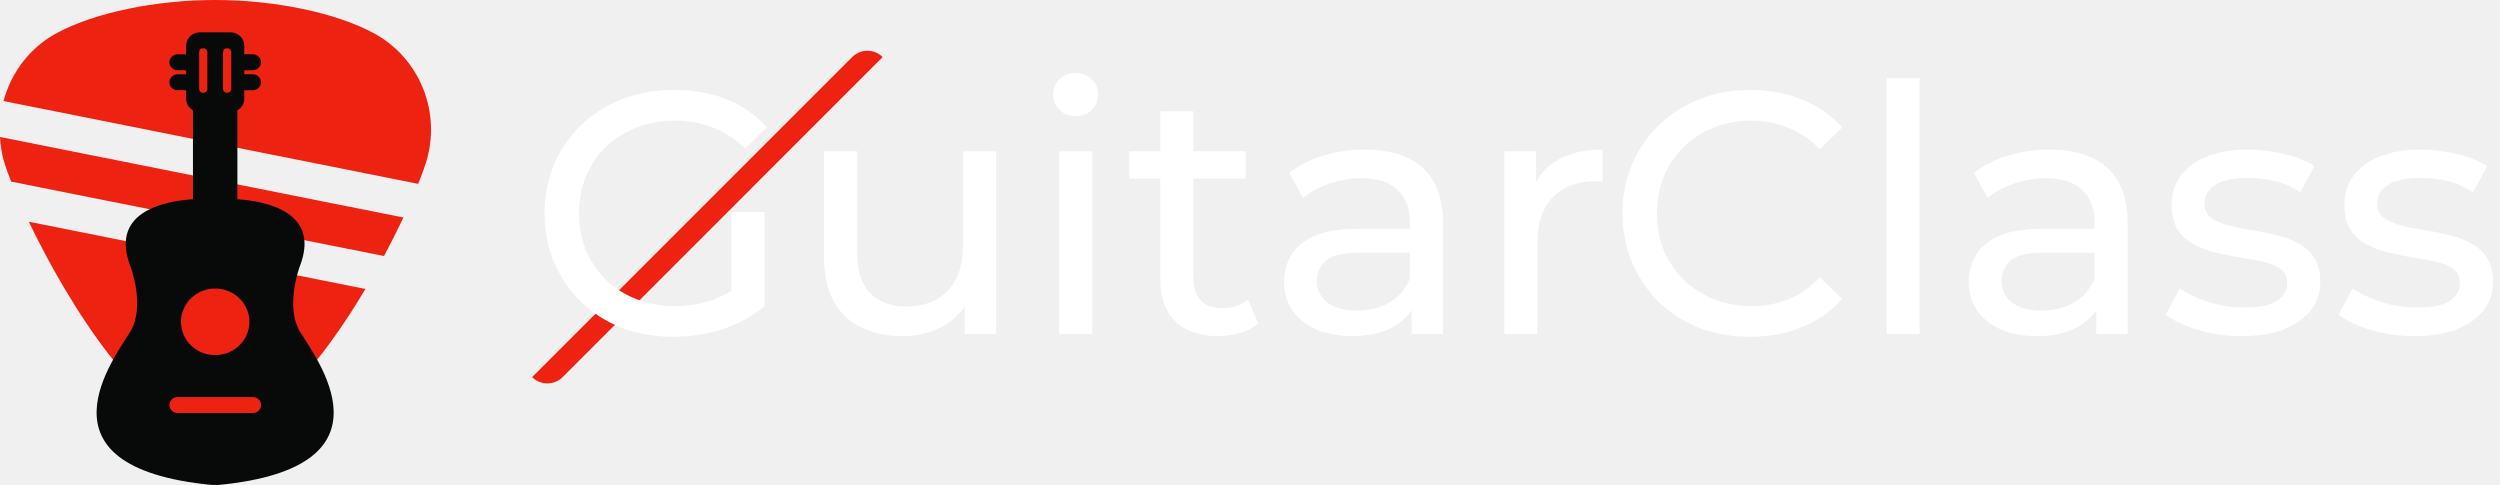
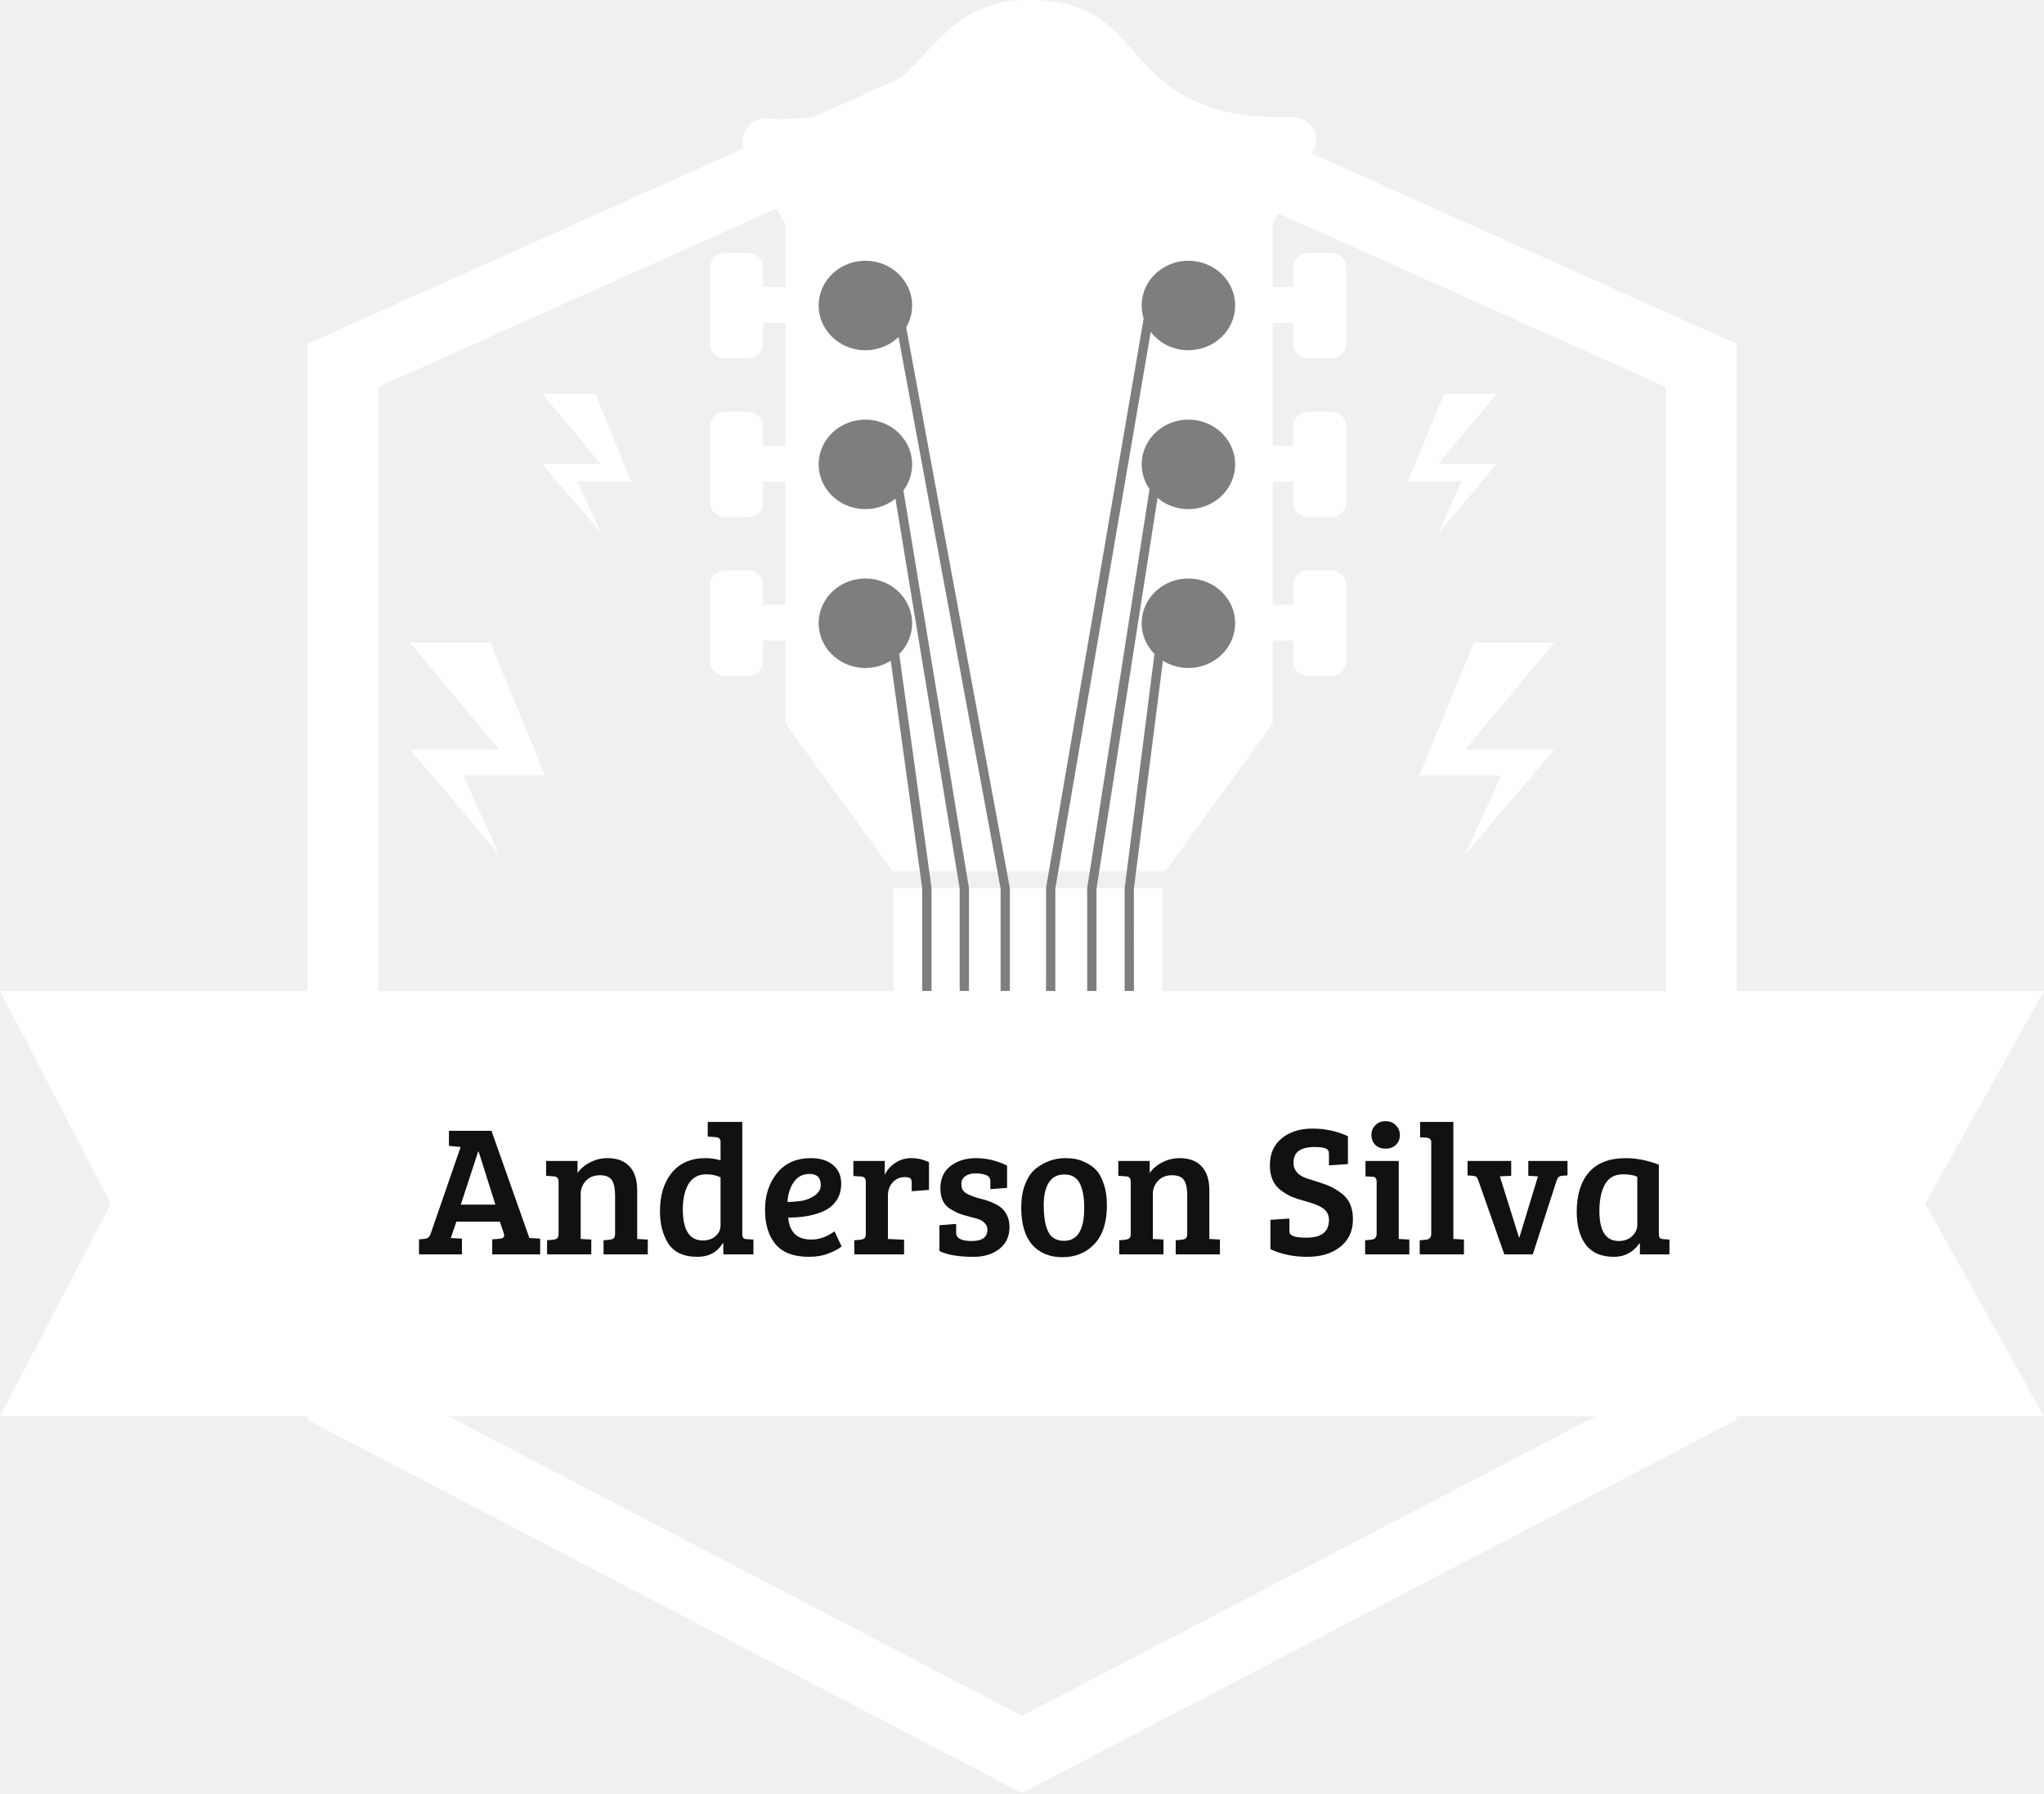
- <svg xmlns="http://www.w3.org/2000/svg" width="232" height="45" viewBox="0 0 232 45" fill="none">
-   <path d="M49.383 34.996L79.082 5.297C79.863 4.516 81.129 4.516 81.91 5.297L52.212 34.996C51.43 35.777 50.164 35.777 49.383 34.996Z" fill="#EE2211" />
-   <path d="M62.472 31.256C60.744 31.256 59.155 30.979 57.704 30.424C56.253 29.848 54.995 29.048 53.928 28.024C52.861 26.979 52.029 25.763 51.432 24.376C50.835 22.989 50.536 21.464 50.536 19.8C50.536 18.136 50.835 16.611 51.432 15.224C52.029 13.837 52.861 12.632 53.928 11.608C55.016 10.563 56.285 9.763 57.736 9.208C59.187 8.632 60.787 8.344 62.536 8.344C64.307 8.344 65.928 8.632 67.4 9.208C68.872 9.784 70.12 10.648 71.144 11.8L69.16 13.784C68.243 12.888 67.24 12.237 66.152 11.832C65.085 11.405 63.923 11.192 62.664 11.192C61.384 11.192 60.189 11.405 59.08 11.832C57.992 12.259 57.043 12.856 56.232 13.624C55.443 14.392 54.824 15.309 54.376 16.376C53.949 17.421 53.736 18.563 53.736 19.8C53.736 21.016 53.949 22.157 54.376 23.224C54.824 24.269 55.443 25.187 56.232 25.976C57.043 26.744 57.992 27.341 59.08 27.768C60.168 28.195 61.352 28.408 62.632 28.408C63.827 28.408 64.968 28.227 66.056 27.864C67.165 27.48 68.189 26.851 69.128 25.976L70.952 28.408C69.843 29.347 68.541 30.061 67.048 30.552C65.576 31.021 64.051 31.256 62.472 31.256ZM67.88 27.992V19.672H70.952V28.408L67.88 27.992Z" fill="white" />
-   <path d="M83.767 31.192C82.316 31.192 81.036 30.925 79.927 30.392C78.839 29.859 77.985 29.048 77.367 27.96C76.769 26.851 76.471 25.464 76.471 23.8V14.04H79.543V23.448C79.543 25.112 79.937 26.36 80.727 27.192C81.537 28.024 82.668 28.44 84.119 28.44C85.185 28.44 86.113 28.227 86.903 27.8C87.692 27.352 88.3 26.712 88.727 25.88C89.153 25.027 89.367 24.003 89.367 22.808V14.04H92.439V31H89.527V26.424L90.007 27.64C89.452 28.771 88.62 29.645 87.511 30.264C86.401 30.883 85.153 31.192 83.767 31.192Z" fill="white" />
-   <path d="M98.287 31V14.04H101.359V31H98.287ZM99.823 10.776C99.226 10.776 98.724 10.584 98.319 10.2C97.935 9.816 97.743 9.347 97.743 8.792C97.743 8.216 97.935 7.736 98.319 7.352C98.724 6.968 99.226 6.776 99.823 6.776C100.42 6.776 100.911 6.968 101.295 7.352C101.7 7.715 101.903 8.173 101.903 8.728C101.903 9.304 101.711 9.795 101.327 10.2C100.943 10.584 100.442 10.776 99.823 10.776Z" fill="white" />
-   <path d="M113.049 31.192C111.342 31.192 110.019 30.733 109.08 29.816C108.142 28.899 107.673 27.587 107.673 25.88V10.328H110.744V25.752C110.744 26.669 110.969 27.373 111.417 27.864C111.886 28.355 112.547 28.6 113.4 28.6C114.36 28.6 115.16 28.333 115.8 27.8L116.76 30.008C116.291 30.413 115.726 30.712 115.064 30.904C114.424 31.096 113.753 31.192 113.049 31.192ZM104.793 16.568V14.04H115.608V16.568H104.793Z" fill="white" />
-   <path d="M131.003 31V27.416L130.842 26.744V20.632C130.842 19.331 130.459 18.328 129.691 17.624C128.944 16.899 127.813 16.536 126.299 16.536C125.296 16.536 124.314 16.707 123.354 17.048C122.394 17.368 121.584 17.805 120.923 18.36L119.643 16.056C120.517 15.352 121.563 14.819 122.779 14.456C124.016 14.072 125.306 13.88 126.65 13.88C128.976 13.88 130.768 14.445 132.027 15.576C133.285 16.707 133.915 18.435 133.915 20.76V31H131.003ZM125.435 31.192C124.176 31.192 123.066 30.979 122.106 30.552C121.168 30.125 120.442 29.539 119.93 28.792C119.418 28.024 119.162 27.16 119.162 26.2C119.162 25.283 119.376 24.451 119.802 23.704C120.25 22.957 120.965 22.36 121.947 21.912C122.949 21.464 124.293 21.24 125.979 21.24H131.355V23.448H126.106C124.57 23.448 123.536 23.704 123.003 24.216C122.469 24.728 122.202 25.347 122.202 26.072C122.202 26.904 122.533 27.576 123.195 28.088C123.856 28.579 124.773 28.824 125.947 28.824C127.099 28.824 128.101 28.568 128.954 28.056C129.829 27.544 130.458 26.797 130.842 25.816L131.451 27.928C131.045 28.931 130.331 29.731 129.307 30.328C128.283 30.904 126.992 31.192 125.435 31.192Z" fill="white" />
-   <path d="M139.6 31V14.04H142.544V18.648L142.255 17.496C142.725 16.323 143.514 15.427 144.624 14.808C145.733 14.189 147.098 13.88 148.719 13.88V16.856C148.591 16.835 148.463 16.824 148.335 16.824C148.229 16.824 148.122 16.824 148.016 16.824C146.373 16.824 145.071 17.315 144.111 18.296C143.151 19.277 142.671 20.696 142.671 22.552V31H139.6Z" fill="white" />
-   <path d="M162.407 31.256C160.701 31.256 159.122 30.979 157.671 30.424C156.242 29.848 154.994 29.048 153.927 28.024C152.882 26.979 152.061 25.763 151.463 24.376C150.866 22.989 150.567 21.464 150.567 19.8C150.567 18.136 150.866 16.611 151.463 15.224C152.061 13.837 152.893 12.632 153.959 11.608C155.026 10.563 156.274 9.763 157.703 9.208C159.154 8.632 160.733 8.344 162.439 8.344C164.167 8.344 165.757 8.643 167.207 9.24C168.679 9.816 169.927 10.68 170.951 11.832L168.871 13.848C168.018 12.952 167.058 12.291 165.991 11.864C164.925 11.416 163.783 11.192 162.567 11.192C161.309 11.192 160.135 11.405 159.047 11.832C157.981 12.259 157.053 12.856 156.263 13.624C155.474 14.392 154.855 15.309 154.407 16.376C153.981 17.421 153.767 18.563 153.767 19.8C153.767 21.037 153.981 22.189 154.407 23.256C154.855 24.301 155.474 25.208 156.263 25.976C157.053 26.744 157.981 27.341 159.047 27.768C160.135 28.195 161.309 28.408 162.567 28.408C163.783 28.408 164.925 28.195 165.991 27.768C167.058 27.32 168.018 26.637 168.871 25.72L170.951 27.736C169.927 28.888 168.679 29.763 167.207 30.36C165.757 30.957 164.157 31.256 162.407 31.256Z" fill="white" />
-   <path d="M175.068 31V7.256H178.14V31H175.068Z" fill="white" />
-   <path d="M194.534 31V27.416L194.374 26.744V20.632C194.374 19.331 193.99 18.328 193.222 17.624C192.475 16.899 191.344 16.536 189.83 16.536C188.827 16.536 187.846 16.707 186.886 17.048C185.926 17.368 185.115 17.805 184.454 18.36L183.174 16.056C184.048 15.352 185.094 14.819 186.31 14.456C187.547 14.072 188.838 13.88 190.182 13.88C192.507 13.88 194.299 14.445 195.558 15.576C196.816 16.707 197.446 18.435 197.446 20.76V31H194.534ZM188.966 31.192C187.707 31.192 186.598 30.979 185.638 30.552C184.699 30.125 183.974 29.539 183.462 28.792C182.95 28.024 182.694 27.16 182.694 26.2C182.694 25.283 182.907 24.451 183.334 23.704C183.782 22.957 184.496 22.36 185.478 21.912C186.48 21.464 187.824 21.24 189.51 21.24H194.886V23.448H189.638C188.102 23.448 187.067 23.704 186.534 24.216C186 24.728 185.734 25.347 185.734 26.072C185.734 26.904 186.064 27.576 186.726 28.088C187.387 28.579 188.304 28.824 189.478 28.824C190.63 28.824 191.632 28.568 192.486 28.056C193.36 27.544 193.99 26.797 194.374 25.816L194.982 27.928C194.576 28.931 193.862 29.731 192.838 30.328C191.814 30.904 190.523 31.192 188.966 31.192Z" fill="white" />
-   <path d="M207.995 31.192C206.587 31.192 205.243 31 203.963 30.616C202.704 30.232 201.712 29.763 200.987 29.208L202.267 26.776C202.992 27.267 203.888 27.683 204.955 28.024C206.021 28.365 207.109 28.536 208.219 28.536C209.648 28.536 210.672 28.333 211.291 27.928C211.931 27.523 212.251 26.957 212.251 26.232C212.251 25.699 212.059 25.283 211.675 24.984C211.291 24.685 210.779 24.461 210.139 24.312C209.52 24.163 208.827 24.035 208.059 23.928C207.291 23.8 206.523 23.651 205.755 23.48C204.987 23.288 204.283 23.032 203.643 22.712C203.003 22.371 202.491 21.912 202.107 21.336C201.723 20.739 201.531 19.949 201.531 18.968C201.531 17.944 201.819 17.048 202.395 16.28C202.971 15.512 203.781 14.925 204.827 14.52C205.893 14.093 207.152 13.88 208.603 13.88C209.712 13.88 210.832 14.019 211.963 14.296C213.115 14.552 214.053 14.925 214.779 15.416L213.467 17.848C212.699 17.336 211.899 16.984 211.067 16.792C210.235 16.6 209.403 16.504 208.571 16.504C207.227 16.504 206.224 16.728 205.563 17.176C204.901 17.603 204.571 18.157 204.571 18.84C204.571 19.416 204.763 19.864 205.147 20.184C205.552 20.483 206.064 20.717 206.683 20.888C207.323 21.059 208.027 21.208 208.795 21.336C209.563 21.443 210.331 21.592 211.099 21.784C211.867 21.955 212.56 22.2 213.179 22.52C213.819 22.84 214.331 23.288 214.715 23.864C215.12 24.44 215.323 25.208 215.323 26.168C215.323 27.192 215.024 28.077 214.427 28.824C213.829 29.571 212.987 30.157 211.899 30.584C210.811 30.989 209.509 31.192 207.995 31.192Z" fill="white" />
-   <path d="M224.026 31.192C222.618 31.192 221.274 31 219.994 30.616C218.735 30.232 217.743 29.763 217.018 29.208L218.298 26.776C219.023 27.267 219.919 27.683 220.986 28.024C222.053 28.365 223.141 28.536 224.25 28.536C225.679 28.536 226.703 28.333 227.322 27.928C227.962 27.523 228.282 26.957 228.282 26.232C228.282 25.699 228.09 25.283 227.706 24.984C227.322 24.685 226.81 24.461 226.17 24.312C225.551 24.163 224.858 24.035 224.09 23.928C223.322 23.8 222.554 23.651 221.786 23.48C221.018 23.288 220.314 23.032 219.674 22.712C219.034 22.371 218.522 21.912 218.138 21.336C217.754 20.739 217.562 19.949 217.562 18.968C217.562 17.944 217.85 17.048 218.426 16.28C219.002 15.512 219.813 14.925 220.858 14.52C221.925 14.093 223.183 13.88 224.634 13.88C225.743 13.88 226.863 14.019 227.994 14.296C229.146 14.552 230.085 14.925 230.81 15.416L229.498 17.848C228.73 17.336 227.93 16.984 227.098 16.792C226.266 16.6 225.434 16.504 224.602 16.504C223.258 16.504 222.255 16.728 221.594 17.176C220.933 17.603 220.602 18.157 220.602 18.84C220.602 19.416 220.794 19.864 221.178 20.184C221.583 20.483 222.095 20.717 222.714 20.888C223.354 21.059 224.058 21.208 224.826 21.336C225.594 21.443 226.362 21.592 227.13 21.784C227.898 21.955 228.591 22.2 229.21 22.52C229.85 22.84 230.362 23.288 230.746 23.864C231.151 24.44 231.354 25.208 231.354 26.168C231.354 27.192 231.055 28.077 230.458 28.824C229.861 29.571 229.018 30.157 227.93 30.584C226.842 30.989 225.541 31.192 224.026 31.192Z" fill="white" />
-   <path d="M34.653 3.062C31.126 1.173 25.493 0 19.952 0C14.457 0 8.854 1.16 5.337 3.03C2.775 4.392 1.039 6.727 0.325 9.377L38.808 17.063C39.09 16.363 39.322 15.735 39.492 15.212C41.026 10.497 38.992 5.387 34.653 3.062Z" fill="#EE2211" />
-   <path d="M19.949 40H19.961C24.702 40 29.983 33.427 33.91 26.818L2.675 20.578C6.436 28.433 13.674 39.997 19.949 40Z" fill="#EE2211" />
-   <path d="M0.456 15.271C0.604 15.726 0.801 16.262 1.035 16.852L35.634 23.762C36.3 22.519 36.903 21.314 37.435 20.187L0 12.71C0.055 13.566 0.179 14.422 0.456 15.271Z" fill="#EE2211" />
-   <path d="M27.811 30.731C26.452 28.401 27.811 24.747 27.811 24.747C29.755 19.784 24.955 18.699 22.031 18.486H22.03V10.24C22.411 10.029 22.67 9.631 22.67 9.167V8.374H23.459C23.88 8.374 24.221 8.043 24.221 7.633C24.221 7.222 23.88 6.891 23.459 6.891H22.67V6.52H23.459C23.88 6.52 24.221 6.189 24.221 5.779C24.221 5.37 23.88 5.038 23.459 5.038H22.67V4.23C22.67 3.555 22.099 3 21.392 3H18.536C17.843 3 17.272 3.555 17.272 4.23V5.038H16.483C16.061 5.038 15.722 5.369 15.722 5.779C15.722 6.189 16.062 6.52 16.483 6.52H17.272V6.891H16.483C16.061 6.891 15.722 7.222 15.722 7.632C15.722 8.043 16.062 8.373 16.483 8.373H17.272V9.167C17.272 9.628 17.529 10.023 17.906 10.236V18.486C14.981 18.686 10.175 19.773 12.118 24.747C12.118 24.747 13.492 28.401 12.118 30.73C10.758 33.047 2.572 43.345 19.625 45H20.305C37.357 43.345 29.171 33.046 27.811 30.731ZM20.699 4.853C20.699 4.641 20.861 4.482 21.079 4.482C21.283 4.482 21.46 4.641 21.46 4.853V8.241C21.46 8.295 21.447 8.334 21.433 8.374C21.379 8.519 21.242 8.612 21.079 8.612C20.916 8.612 20.78 8.519 20.725 8.374C20.712 8.334 20.699 8.295 20.699 8.241V4.853ZM18.482 4.853C18.482 4.641 18.645 4.482 18.863 4.482C19.066 4.482 19.243 4.641 19.243 4.853V8.241C19.243 8.295 19.23 8.334 19.216 8.374C19.162 8.519 19.026 8.612 18.863 8.612C18.7 8.612 18.563 8.519 18.509 8.374C18.496 8.334 18.482 8.295 18.482 8.241V4.853ZM19.965 26.773C21.719 26.773 23.146 28.162 23.146 29.87C23.146 31.577 21.719 32.954 19.965 32.954C18.211 32.954 16.796 31.577 16.796 29.87C16.796 28.162 18.21 26.773 19.965 26.773ZM23.459 38.328H16.483C16.061 38.328 15.722 37.997 15.722 37.586C15.722 37.176 16.062 36.845 16.483 36.845H23.459C23.88 36.845 24.221 37.176 24.221 37.586C24.221 37.998 23.88 38.328 23.459 38.328Z" fill="#080909" />
+ <svg xmlns="http://www.w3.org/2000/svg" width="220" height="193" viewBox="0 0 220 193" fill="none">
+   <path d="M110 192.973L33.082 152.806V37.01L110 2.542L186.917 37.01V152.806L110 192.973ZM40.704 148.475L110 184.664L179.295 148.475V41.648L110 10.596L40.704 41.648V148.475Z" fill="white" />
+   <path d="M140.813 72.743H143.288C144.174 72.743 144.895 72.056 144.895 71.208V62.942C144.895 62.094 144.176 61.407 143.288 61.407H140.813C139.927 61.407 139.207 62.094 139.207 62.942V71.208C139.209 72.056 139.927 72.743 140.813 72.743Z" fill="white" />
+   <path d="M131.648 68.941H139.209V65.084H131.648V68.941Z" fill="white" />
+   <path d="M140.813 55.645H143.288C144.174 55.645 144.895 54.958 144.895 54.108V45.844C144.895 44.996 144.176 44.307 143.288 44.307H140.813C139.927 44.307 139.207 44.994 139.207 45.844V54.108C139.209 54.958 139.927 55.645 140.813 55.645Z" fill="white" />
+   <path d="M131.648 51.842H139.209V47.985H131.648V51.842Z" fill="white" />
+   <path d="M140.813 38.547H143.288C144.174 38.547 144.895 37.86 144.895 37.012V28.747C144.895 27.898 144.176 27.211 143.288 27.211H140.813C139.927 27.211 139.207 27.898 139.207 28.747V37.012C139.209 37.858 139.927 38.547 140.813 38.547Z" fill="white" />
+   <path d="M131.648 34.745H139.209V30.888H131.648V34.745Z" fill="white" />
+   <path d="M80.508 72.743H78.032C77.146 72.743 76.426 72.056 76.426 71.208V62.943C76.426 62.094 77.144 61.407 78.032 61.407H80.508C81.394 61.407 82.114 62.094 82.114 62.943V71.208C82.114 72.056 81.394 72.743 80.508 72.743Z" fill="white" />
+   <path d="M89.676 65.084H82.115V68.941H89.676V65.084Z" fill="white" />
+   <path d="M80.508 55.645H78.032C77.146 55.645 76.426 54.958 76.426 54.108V45.844C76.426 44.996 77.144 44.307 78.032 44.307H80.508C81.394 44.307 82.114 44.995 82.114 45.844V54.108C82.114 54.958 81.394 55.645 80.508 55.645Z" fill="white" />
+   <path d="M89.676 47.986H82.115V51.843H89.676V47.986Z" fill="white" />
+   <path d="M80.508 38.547H78.032C77.146 38.547 76.426 37.86 76.426 37.012V28.747C76.426 27.898 77.144 27.211 78.032 27.211H80.508C81.394 27.211 82.114 27.898 82.114 28.747V37.012C82.114 37.858 81.394 38.547 80.508 38.547Z" fill="white" />
+   <path d="M89.676 30.886H82.115V34.743H89.676V30.886Z" fill="white" />
+   <path d="M125.431 93.761L136.985 77.867V24.14L141.377 16.199C142.301 14.528 140.998 12.533 139.024 12.591C136.144 12.677 132.385 12.453 129.185 11.147C120.801 7.724 121.702 0 110.76 0C100.916 0 100.367 8.034 92.115 11.4C88.904 12.71 85.354 12.9 82.606 12.763C80.632 12.664 79.317 14.7 80.243 16.372L84.538 24.138V77.865L96.091 93.759L125.431 93.761Z" fill="white" />
+   <path d="M125.098 95.597V117.065C116.774 126.394 110.661 132.482 110.661 132.482C110.661 132.482 104.525 126.365 96.162 116.998V95.597H125.098Z" fill="white" />
+   <path d="M93.778 62.297C92.446 62.135 91.124 62.48 90.062 63.267C89.001 64.055 88.322 65.192 88.153 66.468C87.802 69.102 89.757 71.518 92.509 71.852C92.724 71.877 92.938 71.89 93.147 71.89C95.642 71.89 97.812 70.11 98.136 67.681C98.306 66.406 97.945 65.142 97.122 64.126C96.299 63.109 95.112 62.459 93.778 62.297Z" fill="#7E7E7E" />
+   <path d="M93.778 45.199C92.446 45.037 91.124 45.382 90.062 46.169C89.001 46.957 88.322 48.093 88.153 49.37C87.802 52.004 89.757 54.42 92.509 54.756C92.724 54.781 92.938 54.794 93.147 54.794C95.642 54.794 97.812 53.014 98.136 50.585C98.306 49.31 97.945 48.046 97.122 47.03C96.299 46.011 95.112 45.361 93.778 45.199Z" fill="#7E7E7E" />
+   <path d="M93.778 28.101C92.446 27.939 91.124 28.283 90.062 29.071C89.001 29.859 88.322 30.995 88.153 32.272C87.802 34.905 89.757 37.322 92.509 37.656C92.724 37.681 92.938 37.694 93.147 37.694C95.642 37.694 97.812 35.914 98.136 33.485C98.306 32.21 97.945 30.946 97.122 29.928C96.299 28.913 95.112 28.263 93.778 28.101Z" fill="#7E7E7E" />
+   <path d="M128.545 62.297C127.213 62.135 125.892 62.48 124.829 63.267C123.767 64.055 123.089 65.192 122.92 66.468C122.571 69.102 124.524 71.518 127.276 71.852C127.491 71.877 127.704 71.89 127.914 71.89C130.408 71.89 132.579 70.11 132.903 67.681C133.072 66.406 132.712 65.142 131.889 64.126C131.066 63.109 129.879 62.459 128.545 62.297Z" fill="#7E7E7E" />
+   <path d="M128.545 45.199C127.213 45.037 125.892 45.382 124.829 46.169C123.767 46.957 123.089 48.093 122.92 49.37C122.571 52.004 124.524 54.42 127.276 54.756C127.491 54.781 127.704 54.794 127.914 54.794C130.408 54.794 132.579 53.014 132.903 50.585C133.072 49.31 132.712 48.046 131.889 47.03C131.066 46.011 129.879 45.361 128.545 45.199Z" fill="#7E7E7E" />
+   <path d="M128.545 28.101C127.213 27.939 125.892 28.283 124.829 29.071C123.767 29.859 123.089 30.995 122.92 32.272C122.571 34.905 124.524 37.322 127.276 37.656C127.491 37.681 127.704 37.694 127.914 37.694C130.408 37.694 132.579 35.914 132.903 33.485C133.072 32.21 132.712 30.946 131.889 29.928C131.066 28.913 129.879 28.263 128.545 28.101Z" fill="#7E7E7E" />
+   <path d="M158.632 69.172H167.285L157.7 80.669H167.285L157.7 91.977L161.56 83.46H152.774L158.632 69.172Z" fill="white" />
+   <path d="M155.408 42.385H161.099L154.796 49.946H161.099L154.796 57.385L157.334 51.783H151.556L155.408 42.385Z" fill="white" />
+   <path d="M52.795 69.172H44.144L53.727 80.669H44.144L53.727 91.977L49.867 83.46H58.653L52.795 69.172Z" fill="white" />
+   <path d="M64.065 42.385H58.375L64.678 49.946H58.375L64.678 57.385L62.138 51.783H67.918L64.065 42.385Z" fill="white" />
+   <path d="M95.901 63.989L100.259 95.53V121.53C99.927 121.169 99.588 120.8 99.258 120.425V95.597L94.908 64.115L95.901 63.989Z" fill="#7E7E7E" />
+   <path d="M96.253 46.804L104.293 95.597V125.87C103.969 125.531 103.639 125.17 103.292 124.809V95.634L95.27 46.952L96.253 46.804Z" fill="#7E7E7E" />
+   <path d="M96.77 31.108L108.697 95.597V130.485C108.396 130.175 108.058 129.828 107.696 129.445V95.634L95.785 31.278L96.77 31.108Z" fill="#7E7E7E" />
+   <path d="M124.705 30.777L113.586 95.634V129.489C113.217 129.872 112.885 130.219 112.586 130.529L112.594 95.517L123.72 30.622L124.705 30.777Z" fill="#7E7E7E" />
+   <path d="M125.622 46.951L118.015 95.663V124.823C117.668 125.192 117.338 125.546 117.014 125.892V95.597L124.637 46.813L125.622 46.951Z" fill="#7E7E7E" />
+   <path d="M122.041 95.649L122.049 120.447C121.71 120.822 121.371 121.191 121.048 121.552V95.598L125.067 63.997L126.06 64.115L122.041 95.649Z" fill="#7E7E7E" />
+   <path d="M220 152.427H0L11.921 129.54L0 106.652H220L207.216 129.54L220 152.427Z" fill="white" />
+   <path d="M46.36 132.76L49.58 123.44L48.32 123.32V121.7H52.9L56.98 133.24H57L58.14 133.3V135H52.98V133.38L53.74 133.32C53.967 133.293 54.12 133.24 54.2 133.16C54.28 133.08 54.287 132.933 54.22 132.72L53.8 131.48H49.12L48.52 133.24L49.72 133.3V135H45.1V133.38L45.76 133.32C46.04 133.293 46.24 133.107 46.36 132.76ZM51.46 123.94L49.6 129.64H53.32L51.52 123.94H51.46Z" fill="#111111" />
+   <path d="M58.782 126.54V124.94H62.162V126.24C62.509 125.747 62.969 125.36 63.542 125.08C64.115 124.787 64.736 124.64 65.402 124.64C66.415 124.64 67.195 124.933 67.742 125.52C68.302 126.093 68.582 126.96 68.582 128.12V133.34L69.722 133.4V135H64.962V133.48L65.622 133.42C65.822 133.393 65.969 133.34 66.062 133.26C66.156 133.167 66.202 133 66.202 132.76V128.64C66.202 127.907 66.089 127.367 65.862 127.02C65.635 126.66 65.202 126.48 64.562 126.48C63.935 126.48 63.435 126.68 63.062 127.08C62.689 127.48 62.502 127.953 62.502 128.5V133.34L63.642 133.4V135H58.882V133.48L59.542 133.42C59.742 133.393 59.889 133.34 59.982 133.26C60.075 133.167 60.122 133 60.122 132.76V127.22C60.122 126.82 59.956 126.613 59.622 126.6L58.782 126.54Z" fill="#111111" />
+   <path d="M75.914 124.64C76.488 124.64 77.034 124.72 77.554 124.88V122.86C77.554 122.567 77.381 122.407 77.034 122.38L76.174 122.32V120.74H79.894V132.9C79.908 133.207 80.074 133.36 80.394 133.36L81.094 133.4V135H77.854V133.82L77.794 133.8C77.194 134.773 76.288 135.26 75.074 135.26C73.554 135.26 72.488 134.753 71.874 133.74C71.314 132.82 71.034 131.693 71.034 130.36C71.034 128.627 71.461 127.24 72.314 126.2C73.181 125.16 74.381 124.64 75.914 124.64ZM77.554 131.88V126.7C77.074 126.487 76.568 126.38 76.034 126.38C75.154 126.38 74.508 126.733 74.094 127.44C73.694 128.147 73.494 129.047 73.494 130.14C73.494 132.38 74.214 133.5 75.654 133.5C76.201 133.5 76.654 133.347 77.014 133.04C77.374 132.72 77.554 132.333 77.554 131.88Z" fill="#111111" />
+   <path d="M87.282 124.64C88.282 124.64 89.075 124.887 89.662 125.38C90.248 125.86 90.542 126.54 90.542 127.42C90.542 128.007 90.415 128.527 90.162 128.98C89.908 129.42 89.595 129.767 89.222 130.02C88.848 130.273 88.395 130.48 87.862 130.64C86.968 130.907 85.962 131.04 84.842 131.04C84.882 131.747 85.102 132.32 85.502 132.76C85.902 133.187 86.515 133.4 87.342 133.4C88.168 133.4 88.995 133.107 89.822 132.52L90.582 134.14C90.315 134.38 89.862 134.627 89.222 134.88C88.595 135.133 87.875 135.26 87.062 135.26C85.435 135.26 84.242 134.813 83.482 133.92C82.722 133.013 82.342 131.773 82.342 130.2C82.342 128.627 82.775 127.307 83.642 126.24C84.508 125.173 85.722 124.64 87.282 124.64ZM86.362 129.22C86.855 129.127 87.308 128.933 87.722 128.64C88.135 128.333 88.342 127.973 88.342 127.56C88.342 126.747 87.942 126.34 87.142 126.34C86.395 126.34 85.822 126.64 85.422 127.24C85.022 127.827 84.802 128.533 84.762 129.36C85.348 129.347 85.882 129.3 86.362 129.22Z" fill="#111111" />
+   <path d="M93.189 132.76V127.22C93.189 127.007 93.149 126.86 93.069 126.78C93.002 126.687 92.876 126.633 92.689 126.62L91.849 126.56V124.94H95.229V126.44C95.469 125.92 95.842 125.493 96.349 125.16C96.856 124.813 97.436 124.64 98.089 124.64C98.756 124.64 99.389 124.787 99.989 125.08V128.06L98.129 128.2V127.28C98.129 127.013 98.062 126.847 97.929 126.78C97.782 126.713 97.602 126.68 97.389 126.68C96.856 126.68 96.416 126.873 96.069 127.26C95.736 127.633 95.569 128.113 95.569 128.7V133.34L97.309 133.42V135H91.949V133.48L92.609 133.42C92.809 133.393 92.956 133.34 93.049 133.26C93.142 133.167 93.189 133 93.189 132.76Z" fill="#111111" />
+   <path d="M106.134 126.46C105.814 126.34 105.428 126.28 104.974 126.28C104.521 126.28 104.154 126.387 103.874 126.6C103.608 126.8 103.474 127.053 103.474 127.36C103.474 127.653 103.521 127.887 103.614 128.06C103.721 128.22 103.881 128.36 104.094 128.48C104.428 128.653 104.828 128.807 105.294 128.94C105.761 129.06 106.108 129.16 106.334 129.24C106.561 129.307 106.841 129.427 107.174 129.6C107.521 129.773 107.781 129.96 107.954 130.16C108.421 130.653 108.654 131.287 108.654 132.06C108.654 133.06 108.288 133.847 107.554 134.42C106.834 134.98 105.914 135.26 104.794 135.26C103.168 135.26 101.941 135.053 101.114 134.64V131.86L102.914 131.72V132.68C102.914 133.267 103.474 133.56 104.594 133.56C105.714 133.56 106.274 133.153 106.274 132.34C106.274 132.047 106.174 131.807 105.974 131.62C105.788 131.433 105.601 131.307 105.414 131.24C105.228 131.173 105.001 131.107 104.734 131.04C104.481 130.973 104.228 130.907 103.974 130.84C103.734 130.773 103.468 130.687 103.174 130.58C102.894 130.46 102.581 130.293 102.234 130.08C101.554 129.64 101.214 128.907 101.214 127.88C101.214 126.84 101.581 126.04 102.314 125.48C103.048 124.92 103.968 124.64 105.074 124.64C106.194 124.64 107.301 124.907 108.394 125.44V127.84L106.594 127.98V127.14C106.594 126.807 106.441 126.58 106.134 126.46Z" fill="#111111" />
+   <path d="M114.518 133.54C115.971 133.54 116.698 132.367 116.698 130.02C116.698 128.833 116.531 127.933 116.198 127.32C115.878 126.707 115.331 126.4 114.558 126.4C113.798 126.4 113.238 126.693 112.878 127.28C112.518 127.867 112.338 128.667 112.338 129.68C112.338 131.56 112.684 132.74 113.378 133.22C113.684 133.433 114.064 133.54 114.518 133.54ZM109.918 129.96C109.918 128.973 110.064 128.12 110.358 127.4C110.651 126.667 111.044 126.107 111.538 125.72C112.484 125 113.531 124.64 114.678 124.64C115.478 124.64 116.151 124.773 116.698 125.04C117.258 125.293 117.691 125.593 117.998 125.94C118.318 126.273 118.584 126.767 118.798 127.42C119.024 128.06 119.138 128.82 119.138 129.7C119.138 131.54 118.691 132.933 117.798 133.88C116.904 134.827 115.758 135.3 114.358 135.3C112.971 135.3 111.884 134.853 111.098 133.96C110.311 133.053 109.918 131.72 109.918 129.96Z" fill="#111111" />
+   <path d="M120.364 126.54V124.94H123.744V126.24C124.091 125.747 124.551 125.36 125.124 125.08C125.698 124.787 126.318 124.64 126.984 124.64C127.998 124.64 128.778 124.933 129.324 125.52C129.884 126.093 130.164 126.96 130.164 128.12V133.34L131.304 133.4V135H126.544V133.48L127.204 133.42C127.404 133.393 127.551 133.34 127.644 133.26C127.738 133.167 127.784 133 127.784 132.76V128.64C127.784 127.907 127.671 127.367 127.444 127.02C127.218 126.66 126.784 126.48 126.144 126.48C125.518 126.48 125.018 126.68 124.644 127.08C124.271 127.48 124.084 127.953 124.084 128.5V133.34L125.224 133.4V135H120.464V133.48L121.124 133.42C121.324 133.393 121.471 133.34 121.564 133.26C121.658 133.167 121.704 133 121.704 132.76V127.22C121.704 126.82 121.538 126.613 121.204 126.6L120.364 126.54Z" fill="#111111" />
+   <path d="M140.64 133.2C142.24 133.2 143.04 132.56 143.04 131.28C143.04 130.613 142.687 130.12 141.98 129.8C141.607 129.613 141.12 129.44 140.52 129.28C139.934 129.12 139.44 128.96 139.04 128.8C138.654 128.627 138.26 128.393 137.86 128.1C137.074 127.513 136.68 126.613 136.68 125.4C136.68 124.173 137.1 123.213 137.94 122.52C138.794 121.813 139.9 121.46 141.26 121.46C142.634 121.46 143.907 121.733 145.08 122.28V125.28L143.04 125.42V124.26C143.04 124.06 143.014 123.913 142.96 123.82C142.814 123.567 142.34 123.44 141.54 123.44C140.754 123.44 140.167 123.58 139.78 123.86C139.407 124.14 139.22 124.573 139.22 125.16C139.22 125.587 139.38 125.96 139.7 126.28C139.914 126.493 140.227 126.673 140.64 126.82C141.067 126.953 141.514 127.093 141.98 127.24C142.46 127.387 142.88 127.547 143.24 127.72C143.614 127.893 144 128.133 144.4 128.44C145.214 129.04 145.62 129.967 145.62 131.22C145.62 132.473 145.167 133.46 144.26 134.18C143.367 134.9 142.18 135.26 140.7 135.26C139.234 135.26 137.914 134.987 136.74 134.44V131.28L138.78 131.14V132.36C138.78 132.56 138.807 132.707 138.86 132.8C138.914 132.893 139.074 132.987 139.34 133.08C139.62 133.16 140.054 133.2 140.64 133.2Z" fill="#111111" />
+   <path d="M150.55 124.94V133.34L151.69 133.4V135H146.93V133.48L147.59 133.42C147.976 133.38 148.17 133.167 148.17 132.78V127.22C148.17 126.993 148.13 126.84 148.05 126.76C147.983 126.68 147.856 126.64 147.67 126.64L146.97 126.6V124.94H150.55ZM148.03 123.22C147.75 122.94 147.61 122.587 147.61 122.16C147.61 121.733 147.75 121.38 148.03 121.1C148.31 120.807 148.676 120.66 149.13 120.66C149.583 120.66 149.95 120.807 150.23 121.1C150.523 121.38 150.67 121.733 150.67 122.16C150.67 122.587 150.523 122.94 150.23 123.22C149.95 123.487 149.583 123.62 149.13 123.62C148.676 123.62 148.31 123.487 148.03 123.22Z" fill="#111111" />
+   <path d="M156.428 120.74V133.34L157.568 133.4V135H152.807V133.48L153.467 133.42C153.854 133.38 154.048 133.167 154.048 132.78V122.92C154.048 122.627 153.881 122.467 153.548 122.44L152.848 122.4V120.74H156.428Z" fill="#111111" />
+   <path d="M164.494 124.94H168.714V126.5L168.094 126.54C167.827 126.567 167.647 126.727 167.554 127.02L164.974 135H161.914L159.114 127.04C159.047 126.853 158.974 126.727 158.894 126.66C158.827 126.593 158.707 126.553 158.534 126.54L157.954 126.5V124.94H162.654V126.54L161.434 126.6L163.494 133.18H163.534L165.534 126.6L164.494 126.54V124.94Z" fill="#111111" />
+   <path d="M178.546 125.34V132.78C178.546 132.993 178.58 133.14 178.646 133.22C178.726 133.3 178.86 133.347 179.046 133.36L179.686 133.4V135H176.506V133.84L176.446 133.82C175.78 134.78 174.866 135.26 173.706 135.26C172.346 135.26 171.34 134.827 170.686 133.96C170.033 133.093 169.706 131.907 169.706 130.4C169.706 128.587 170.146 127.173 171.026 126.16C171.906 125.147 173.226 124.64 174.986 124.64C176.12 124.64 177.306 124.873 178.546 125.34ZM176.226 131.82V126.64C175.853 126.467 175.34 126.38 174.686 126.38C173.793 126.38 173.146 126.74 172.746 127.46C172.346 128.18 172.146 129.133 172.146 130.32C172.146 132.48 172.84 133.56 174.226 133.56C174.813 133.56 175.293 133.387 175.666 133.04C176.04 132.68 176.226 132.273 176.226 131.82Z" fill="#111111" />
</svg>
